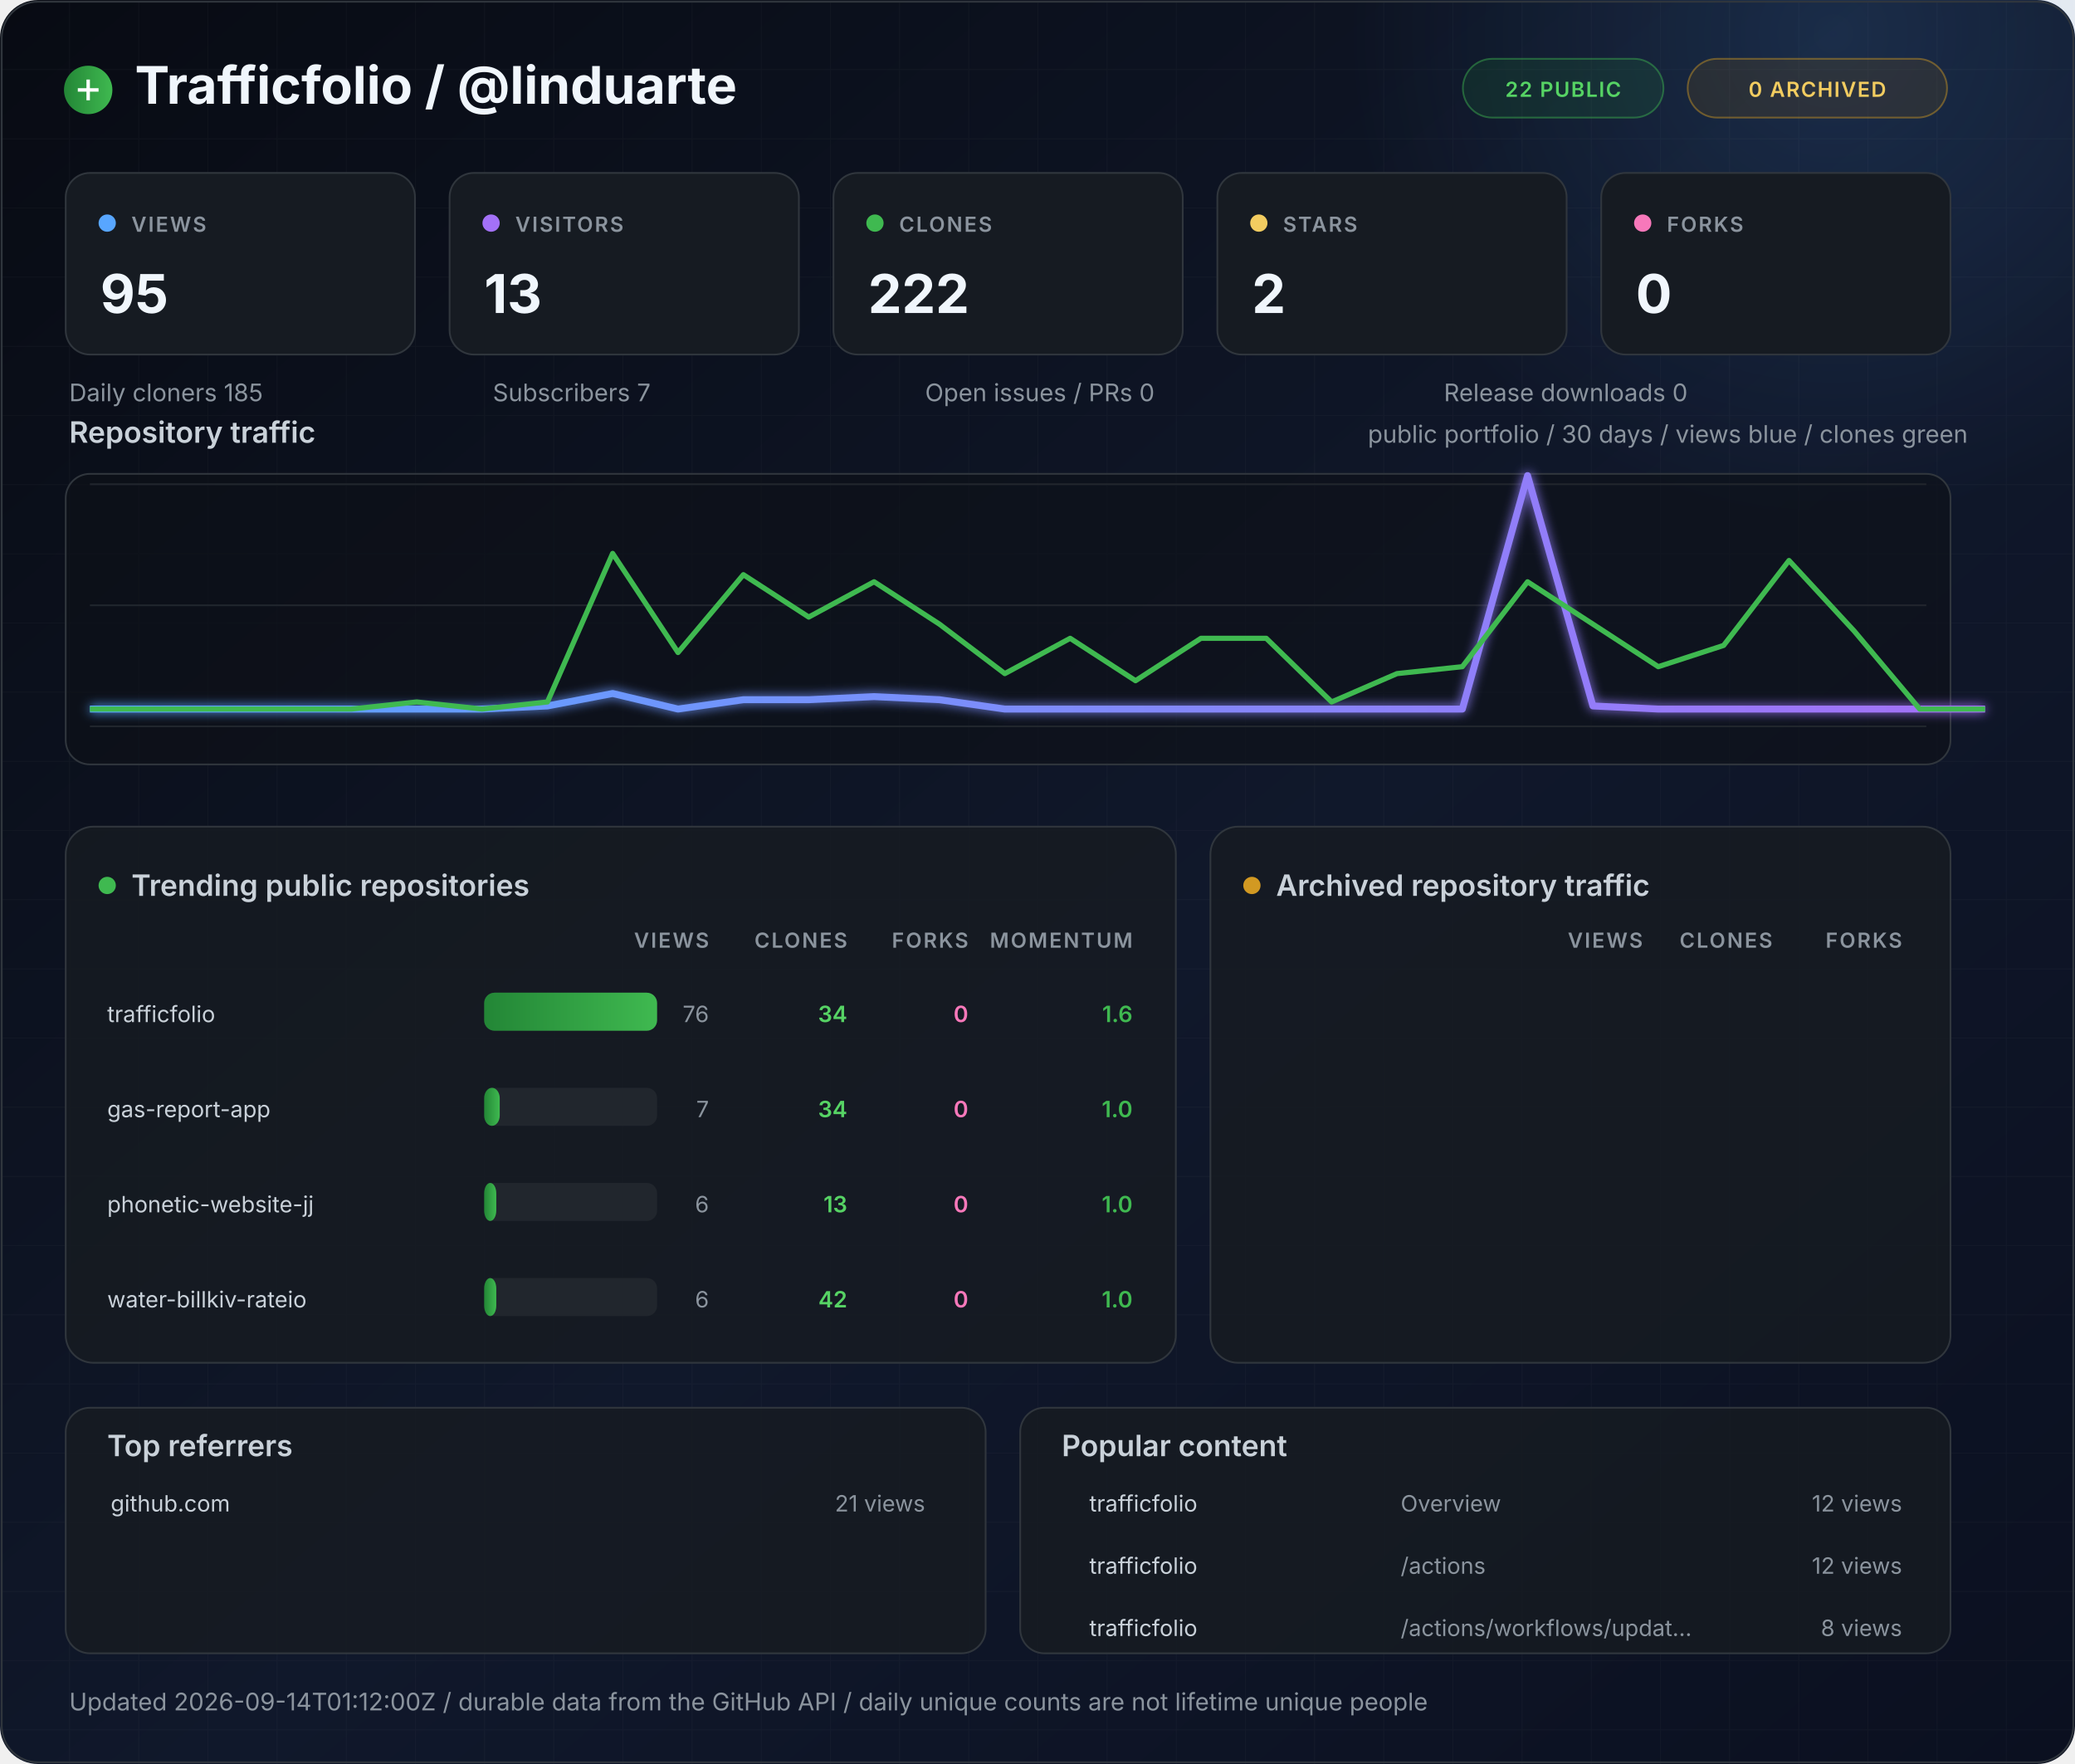
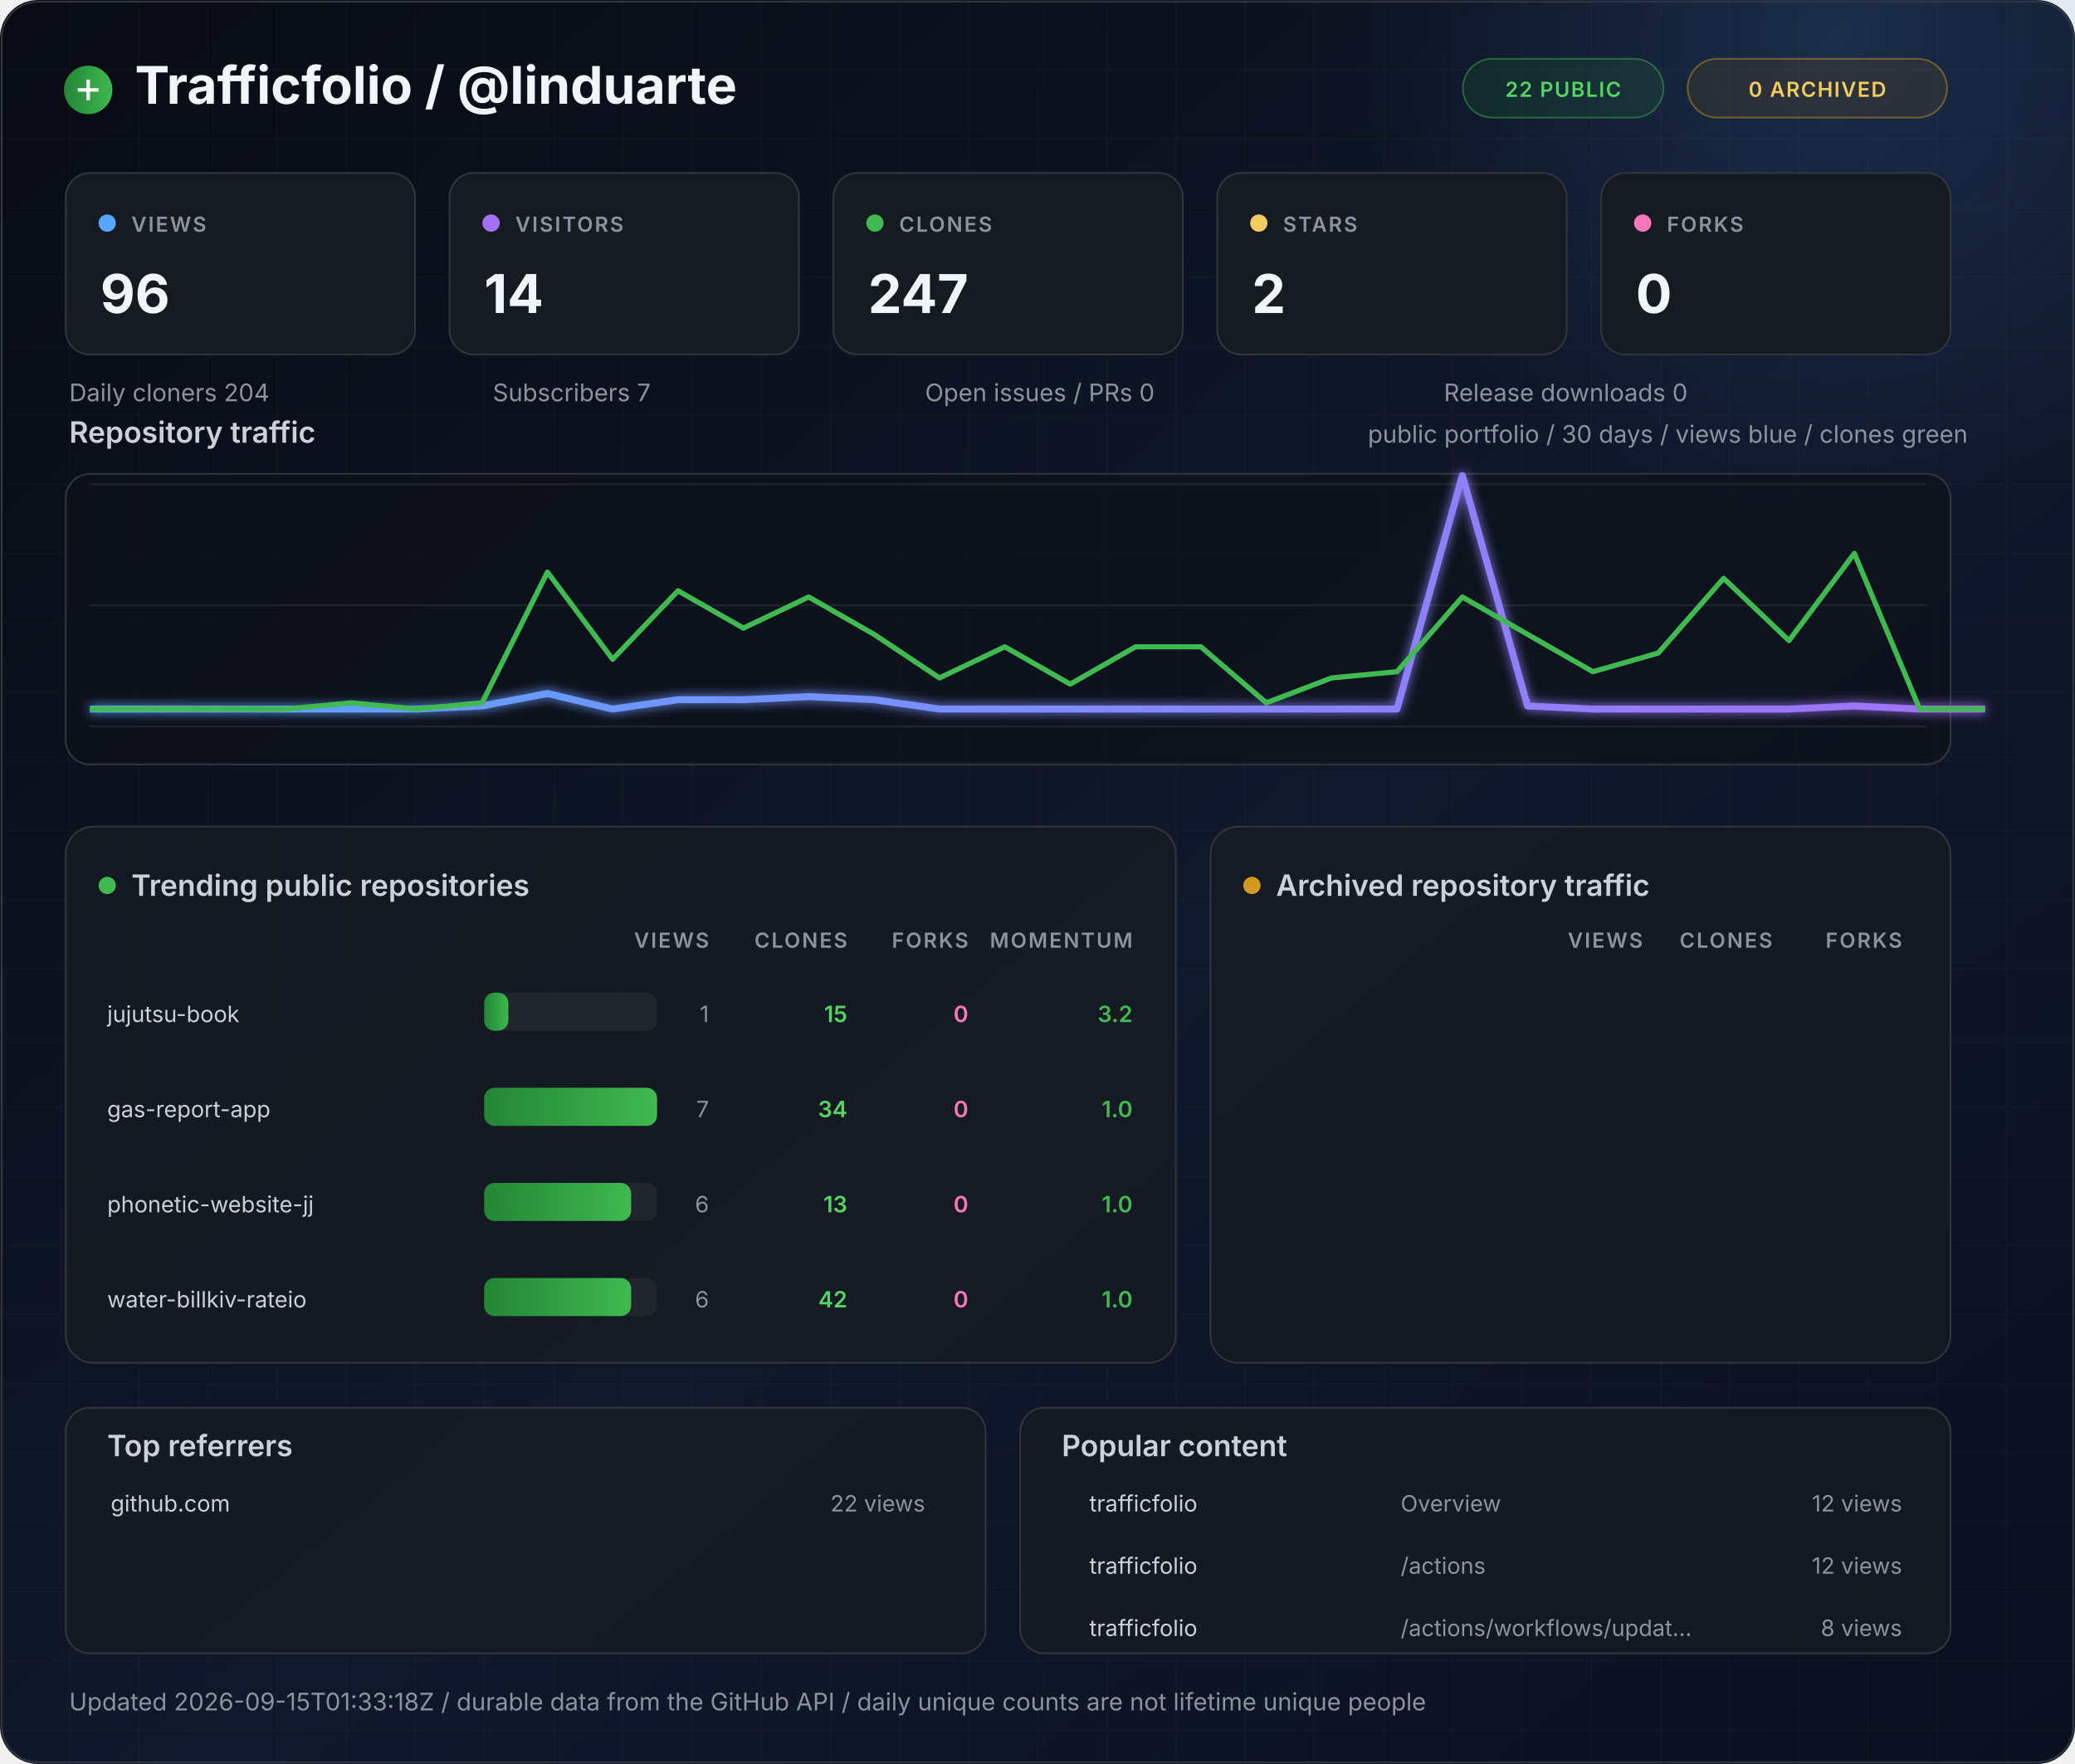
<svg xmlns="http://www.w3.org/2000/svg" width="1200" height="1020" viewBox="0 0 1200 1020" role="img" aria-label="Trafficfolio GitHub analytics dashboard for linduarte">
  <defs>
    <linearGradient id="bg" x1="0" y1="0" x2="1" y2="1">
      <stop stop-color="#080b13" />
      <stop offset=".55" stop-color="#10182b" />
      <stop offset="1" stop-color="#0b1020" />
    </linearGradient>
    <linearGradient id="line" x1="0" y1="0" x2="1" y2="0">
      <stop stop-color="#58a6ff" />
      <stop offset="1" stop-color="#a371f7" />
    </linearGradient>
    <linearGradient id="bar" x1="0" y1="0" x2="1" y2="0">
      <stop stop-color="#238636" />
      <stop offset="1" stop-color="#3fb950" />
    </linearGradient>
    <linearGradient id="archiveBar" x1="0" y1="0" x2="1" y2="0">
      <stop stop-color="#9e6a03" />
      <stop offset="1" stop-color="#f2cc60" />
    </linearGradient>
    <radialGradient id="ambient">
      <stop stop-color="#58a6ff" stop-opacity=".16" />
      <stop offset="1" stop-color="#58a6ff" stop-opacity="0" />
    </radialGradient>
    <pattern id="grid" width="40" height="40" patternUnits="userSpaceOnUse">
      <path d="M40 0H0V40" fill="none" stroke="#ffffff" stroke-opacity=".025" />
    </pattern>
    <filter id="glow">
      <feGaussianBlur stdDeviation="3" result="b" />
      <feMerge>
        <feMergeNode in="b" />
        <feMergeNode in="SourceGraphic" />
      </feMerge>
    </filter>
    <style>
    .title{font:750 30px -apple-system,BlinkMacSystemFont,"Segoe UI",sans-serif;fill:#f0f6fc}
    .subtitle{font:14px -apple-system,BlinkMacSystemFont,"Segoe UI",sans-serif;fill:#8b949e}
    .label{font:600 12px -apple-system,BlinkMacSystemFont,"Segoe UI",sans-serif;fill:#8b949e;letter-spacing:1px}
    .metric{font:700 31px -apple-system,BlinkMacSystemFont,"Segoe UI",sans-serif;fill:#f0f6fc}
    .section{font:600 17px -apple-system,BlinkMacSystemFont,"Segoe UI",sans-serif;fill:#c9d1d9}
    .repo,.value,.trend,.archive,.clone,.fork{font:13px -apple-system,BlinkMacSystemFont,"Segoe UI",sans-serif;fill:#c9d1d9}
    .value{fill:#8b949e} .trend{fill:#3fb950;font-weight:600} .archive{fill:#d29922}
    .clone{fill:#56d364;font-weight:600} .fork{fill:#f778ba;font-weight:600}
    .pill{font:600 12px -apple-system,BlinkMacSystemFont,"Segoe UI",sans-serif;letter-spacing:.7px}
  </style>
  </defs>
  <rect width="1200" height="1020" rx="22" fill="url(#bg)" />
  <rect width="1200" height="1020" rx="22" fill="url(#grid)" />
  <circle cx="1060" cy="20" r="280" fill="url(#ambient)" />
  <rect x="1" y="1" width="1198" height="1018" rx="21" fill="none" stroke="#30363d" />
  <circle cx="51" cy="52" r="14" fill="url(#bar)" />
  <path d="M45 52h12M51 46v12" stroke="#fff" stroke-width="2" />
  <text x="78" y="60" class="title">Trafficfolio / @linduarte</text>
  <rect x="846" y="34" width="116" height="34" rx="17" fill="#238636" fill-opacity=".16" stroke="#3fb950" stroke-opacity=".45" />
  <text x="904" y="56" text-anchor="middle" class="pill" fill="#56d364">22 PUBLIC</text>
  <rect x="976" y="34" width="150" height="34" rx="17" fill="#9e6a03" fill-opacity=".14" stroke="#d29922" stroke-opacity=".45" />
  <text x="1051" y="56" text-anchor="middle" class="pill" fill="#f2cc60">0 ARCHIVED</text>
  <rect x="38" y="100" width="202" height="105" rx="14" fill="#161b22" stroke="#30363d" />
  <circle cx="62" cy="129" r="5" fill="#58a6ff" />
  <text x="76" y="134" class="label">VIEWS</text>
-   <text x="58" y="181" class="metric">95</text>
+   <text x="58" y="181" class="metric">96</text>
  <rect x="260" y="100" width="202" height="105" rx="14" fill="#161b22" stroke="#30363d" />
  <circle cx="284" cy="129" r="5" fill="#a371f7" />
  <text x="298" y="134" class="label">VISITORS</text>
-   <text x="280" y="181" class="metric">13</text>
+   <text x="280" y="181" class="metric">14</text>
  <rect x="482" y="100" width="202" height="105" rx="14" fill="#161b22" stroke="#30363d" />
  <circle cx="506" cy="129" r="5" fill="#3fb950" />
  <text x="520" y="134" class="label">CLONES</text>
-   <text x="502" y="181" class="metric">222</text>
+   <text x="502" y="181" class="metric">247</text>
  <rect x="704" y="100" width="202" height="105" rx="14" fill="#161b22" stroke="#30363d" />
  <circle cx="728" cy="129" r="5" fill="#f2cc60" />
  <text x="742" y="134" class="label">STARS</text>
  <text x="724" y="181" class="metric">2</text>
  <rect x="926" y="100" width="202" height="105" rx="14" fill="#161b22" stroke="#30363d" />
  <circle cx="950" cy="129" r="5" fill="#f778ba" />
  <text x="964" y="134" class="label">FORKS</text>
  <text x="946" y="181" class="metric">0</text>
-   <text x="40" y="232" class="subtitle">Daily cloners 185</text>
+   <text x="40" y="232" class="subtitle">Daily cloners 204</text>
  <text x="285" y="232" class="subtitle">Subscribers 7</text>
  <text x="535" y="232" class="subtitle">Open issues / PRs 0</text>
  <text x="835" y="232" class="subtitle">Release downloads 0</text>
  <text x="40" y="256" class="section">Repository traffic</text>
  <text x="1138" y="256" text-anchor="end" class="subtitle">public portfolio / 30 days / views blue / clones green</text>
  <rect x="38" y="274" width="1090" height="168" rx="14" fill="#0d1117" fill-opacity=".62" stroke="#30363d" />
  <line x1="52" y1="420" x2="1114" y2="420" stroke="#21262d" />
  <line x1="52" y1="350" x2="1114" y2="350" stroke="#21262d" />
  <line x1="52" y1="280" x2="1114" y2="280" stroke="#21262d" />
-   <polyline points="52.0,410.0 89.8,410.0 127.6,410.0 165.4,410.0 203.2,410.0 241.0,410.0 278.8,410.0 316.6,408.2 354.3,401.0 392.1,410.0 429.9,404.6 467.7,404.6 505.5,402.8 543.3,404.6 581.1,410.0 618.9,410.0 656.7,410.0 694.5,410.0 732.3,410.0 770.1,410.0 807.9,410.0 845.7,410.0 883.4,275.0 921.2,408.2 959.0,410.0 996.8,410.0 1034.6,410.0 1072.4,410.0 1110.2,410.0 1148.0,410.0" fill="none" stroke="url(#line)" stroke-width="4" stroke-linejoin="round" filter="url(#glow)" />
-   <polyline points="52.0,410.0 89.8,410.0 127.6,410.0 165.4,410.0 203.2,410.0 241.0,405.9 278.8,410.0 316.6,405.9 354.3,320.0 392.1,377.3 429.9,332.3 467.7,356.8 505.5,336.4 543.3,360.9 581.1,389.5 618.9,369.1 656.7,393.6 694.5,369.1 732.3,369.1 770.1,405.9 807.9,389.5 845.7,385.5 883.4,336.4 921.2,360.9 959.0,385.5 996.8,373.2 1034.6,324.1 1072.4,365.0 1110.2,410.0 1148.0,410.0" fill="none" stroke="#3fb950" stroke-width="3" stroke-linejoin="round" />
+   <polyline points="52.0,410.0 89.8,410.0 127.6,410.0 165.4,410.0 203.2,410.0 241.0,410.0 278.8,408.2 316.6,401.0 354.3,410.0 392.1,404.6 429.9,404.6 467.7,402.8 505.5,404.6 543.3,410.0 581.1,410.0 618.9,410.0 656.7,410.0 694.5,410.0 732.3,410.0 770.1,410.0 807.9,410.0 845.7,275.0 883.4,408.2 921.2,410.0 959.0,410.0 996.8,410.0 1034.6,410.0 1072.4,408.2 1110.2,410.0 1148.0,410.0" fill="none" stroke="url(#line)" stroke-width="4" stroke-linejoin="round" filter="url(#glow)" />
+   <polyline points="52.0,410.0 89.8,410.0 127.6,410.0 165.4,410.0 203.2,406.4 241.0,410.0 278.8,406.4 316.6,330.8 354.3,381.2 392.1,341.6 429.9,363.2 467.7,345.2 505.5,366.8 543.3,392.0 581.1,374.0 618.9,395.6 656.7,374.0 694.5,374.0 732.3,406.4 770.1,392.0 807.9,388.4 845.7,345.2 883.4,366.8 921.2,388.4 959.0,377.6 996.8,334.4 1034.6,370.4 1072.4,320.0 1110.2,410.0 1148.0,410.0" fill="none" stroke="#3fb950" stroke-width="3" stroke-linejoin="round" />
  <rect x="38" y="478" width="642" height="310" rx="16" fill="#161b22" fill-opacity=".82" stroke="#30363d" />
  <circle cx="62" cy="512" r="5" fill="#3fb950" />
  <text x="76" y="518" class="section">Trending public repositories</text>
  <text x="410" y="548" text-anchor="end" class="label">VIEWS</text>
  <text x="490" y="548" text-anchor="end" class="label">CLONES</text>
  <text x="560" y="548" text-anchor="end" class="label">FORKS</text>
  <text x="655" y="548" text-anchor="end" class="label">MOMENTUM</text>
-   <text x="62" y="591" class="repo">trafficfolio</text>
+   <text x="62" y="591" class="repo">jujutsu-book</text>
  <rect x="280" y="574" width="100" height="22" rx="6" fill="#21262d" />
-   <rect x="280" y="574" width="100" height="22" rx="6" fill="url(#bar)" />
-   <text x="410" y="591" text-anchor="end" class="value">76</text>
-   <text x="490" y="591" text-anchor="end" class="clone">34</text>
+   <rect x="280" y="574" width="14" height="22" rx="6" fill="url(#bar)" />
+   <text x="410" y="591" text-anchor="end" class="value">1</text>
+   <text x="490" y="591" text-anchor="end" class="clone">15</text>
  <text x="560" y="591" text-anchor="end" class="fork">0</text>
-   <text x="655" y="591" text-anchor="end" class="trend">1.6</text>
+   <text x="655" y="591" text-anchor="end" class="trend">3.2</text>
  <text x="62" y="646" class="repo">gas-report-app</text>
  <rect x="280" y="629" width="100" height="22" rx="6" fill="#21262d" />
-   <rect x="280" y="629" width="9" height="22" rx="6" fill="url(#bar)" />
+   <rect x="280" y="629" width="100" height="22" rx="6" fill="url(#bar)" />
  <text x="410" y="646" text-anchor="end" class="value">7</text>
  <text x="490" y="646" text-anchor="end" class="clone">34</text>
  <text x="560" y="646" text-anchor="end" class="fork">0</text>
  <text x="655" y="646" text-anchor="end" class="trend">1.0</text>
  <text x="62" y="701" class="repo">phonetic-website-jj</text>
  <rect x="280" y="684" width="100" height="22" rx="6" fill="#21262d" />
-   <rect x="280" y="684" width="7" height="22" rx="6" fill="url(#bar)" />
+   <rect x="280" y="684" width="85" height="22" rx="6" fill="url(#bar)" />
  <text x="410" y="701" text-anchor="end" class="value">6</text>
  <text x="490" y="701" text-anchor="end" class="clone">13</text>
  <text x="560" y="701" text-anchor="end" class="fork">0</text>
  <text x="655" y="701" text-anchor="end" class="trend">1.0</text>
  <text x="62" y="756" class="repo">water-billkiv-rateio</text>
  <rect x="280" y="739" width="100" height="22" rx="6" fill="#21262d" />
-   <rect x="280" y="739" width="7" height="22" rx="6" fill="url(#bar)" />
+   <rect x="280" y="739" width="85" height="22" rx="6" fill="url(#bar)" />
  <text x="410" y="756" text-anchor="end" class="value">6</text>
  <text x="490" y="756" text-anchor="end" class="clone">42</text>
  <text x="560" y="756" text-anchor="end" class="fork">0</text>
  <text x="655" y="756" text-anchor="end" class="trend">1.0</text>
  <rect x="700" y="478" width="428" height="310" rx="16" fill="#161b22" fill-opacity=".82" stroke="#30363d" />
  <circle cx="724" cy="512" r="5" fill="#d29922" />
  <text x="738" y="518" class="section">Archived repository traffic</text>
  <text x="950" y="548" text-anchor="end" class="label">VIEWS</text>
  <text x="1025" y="548" text-anchor="end" class="label">CLONES</text>
  <text x="1100" y="548" text-anchor="end" class="label">FORKS</text>
  <rect x="38" y="814" width="532" height="142" rx="14" fill="#161b22" fill-opacity=".82" stroke="#30363d" />
  <text x="62" y="842" class="section">Top referrers</text>
  <text x="64" y="874" class="repo">github.com</text>
-   <text x="535" y="874" text-anchor="end" class="value">21 views</text>
+   <text x="535" y="874" text-anchor="end" class="value">22 views</text>
  <rect x="590" y="814" width="538" height="142" rx="14" fill="#161b22" fill-opacity=".82" stroke="#30363d" />
  <text x="614" y="842" class="section">Popular content</text>
  <text x="630" y="874" class="repo">trafficfolio</text>
  <text x="810" y="874" class="value">Overview</text>
  <text x="1100" y="874" text-anchor="end" class="value">12 views</text>
  <text x="630" y="910" class="repo">trafficfolio</text>
  <text x="810" y="910" class="value">/actions</text>
  <text x="1100" y="910" text-anchor="end" class="value">12 views</text>
  <text x="630" y="946" class="repo">trafficfolio</text>
  <text x="810" y="946" class="value">/actions/workflows/updat...</text>
  <text x="1100" y="946" text-anchor="end" class="value">8 views</text>
-   <text x="40" y="989" class="subtitle">Updated 2026-09-14T01:12:00Z / durable data from the GitHub API / daily unique counts are not lifetime unique people</text>
+   <text x="40" y="989" class="subtitle">Updated 2026-09-15T01:33:18Z / durable data from the GitHub API / daily unique counts are not lifetime unique people</text>
</svg>
